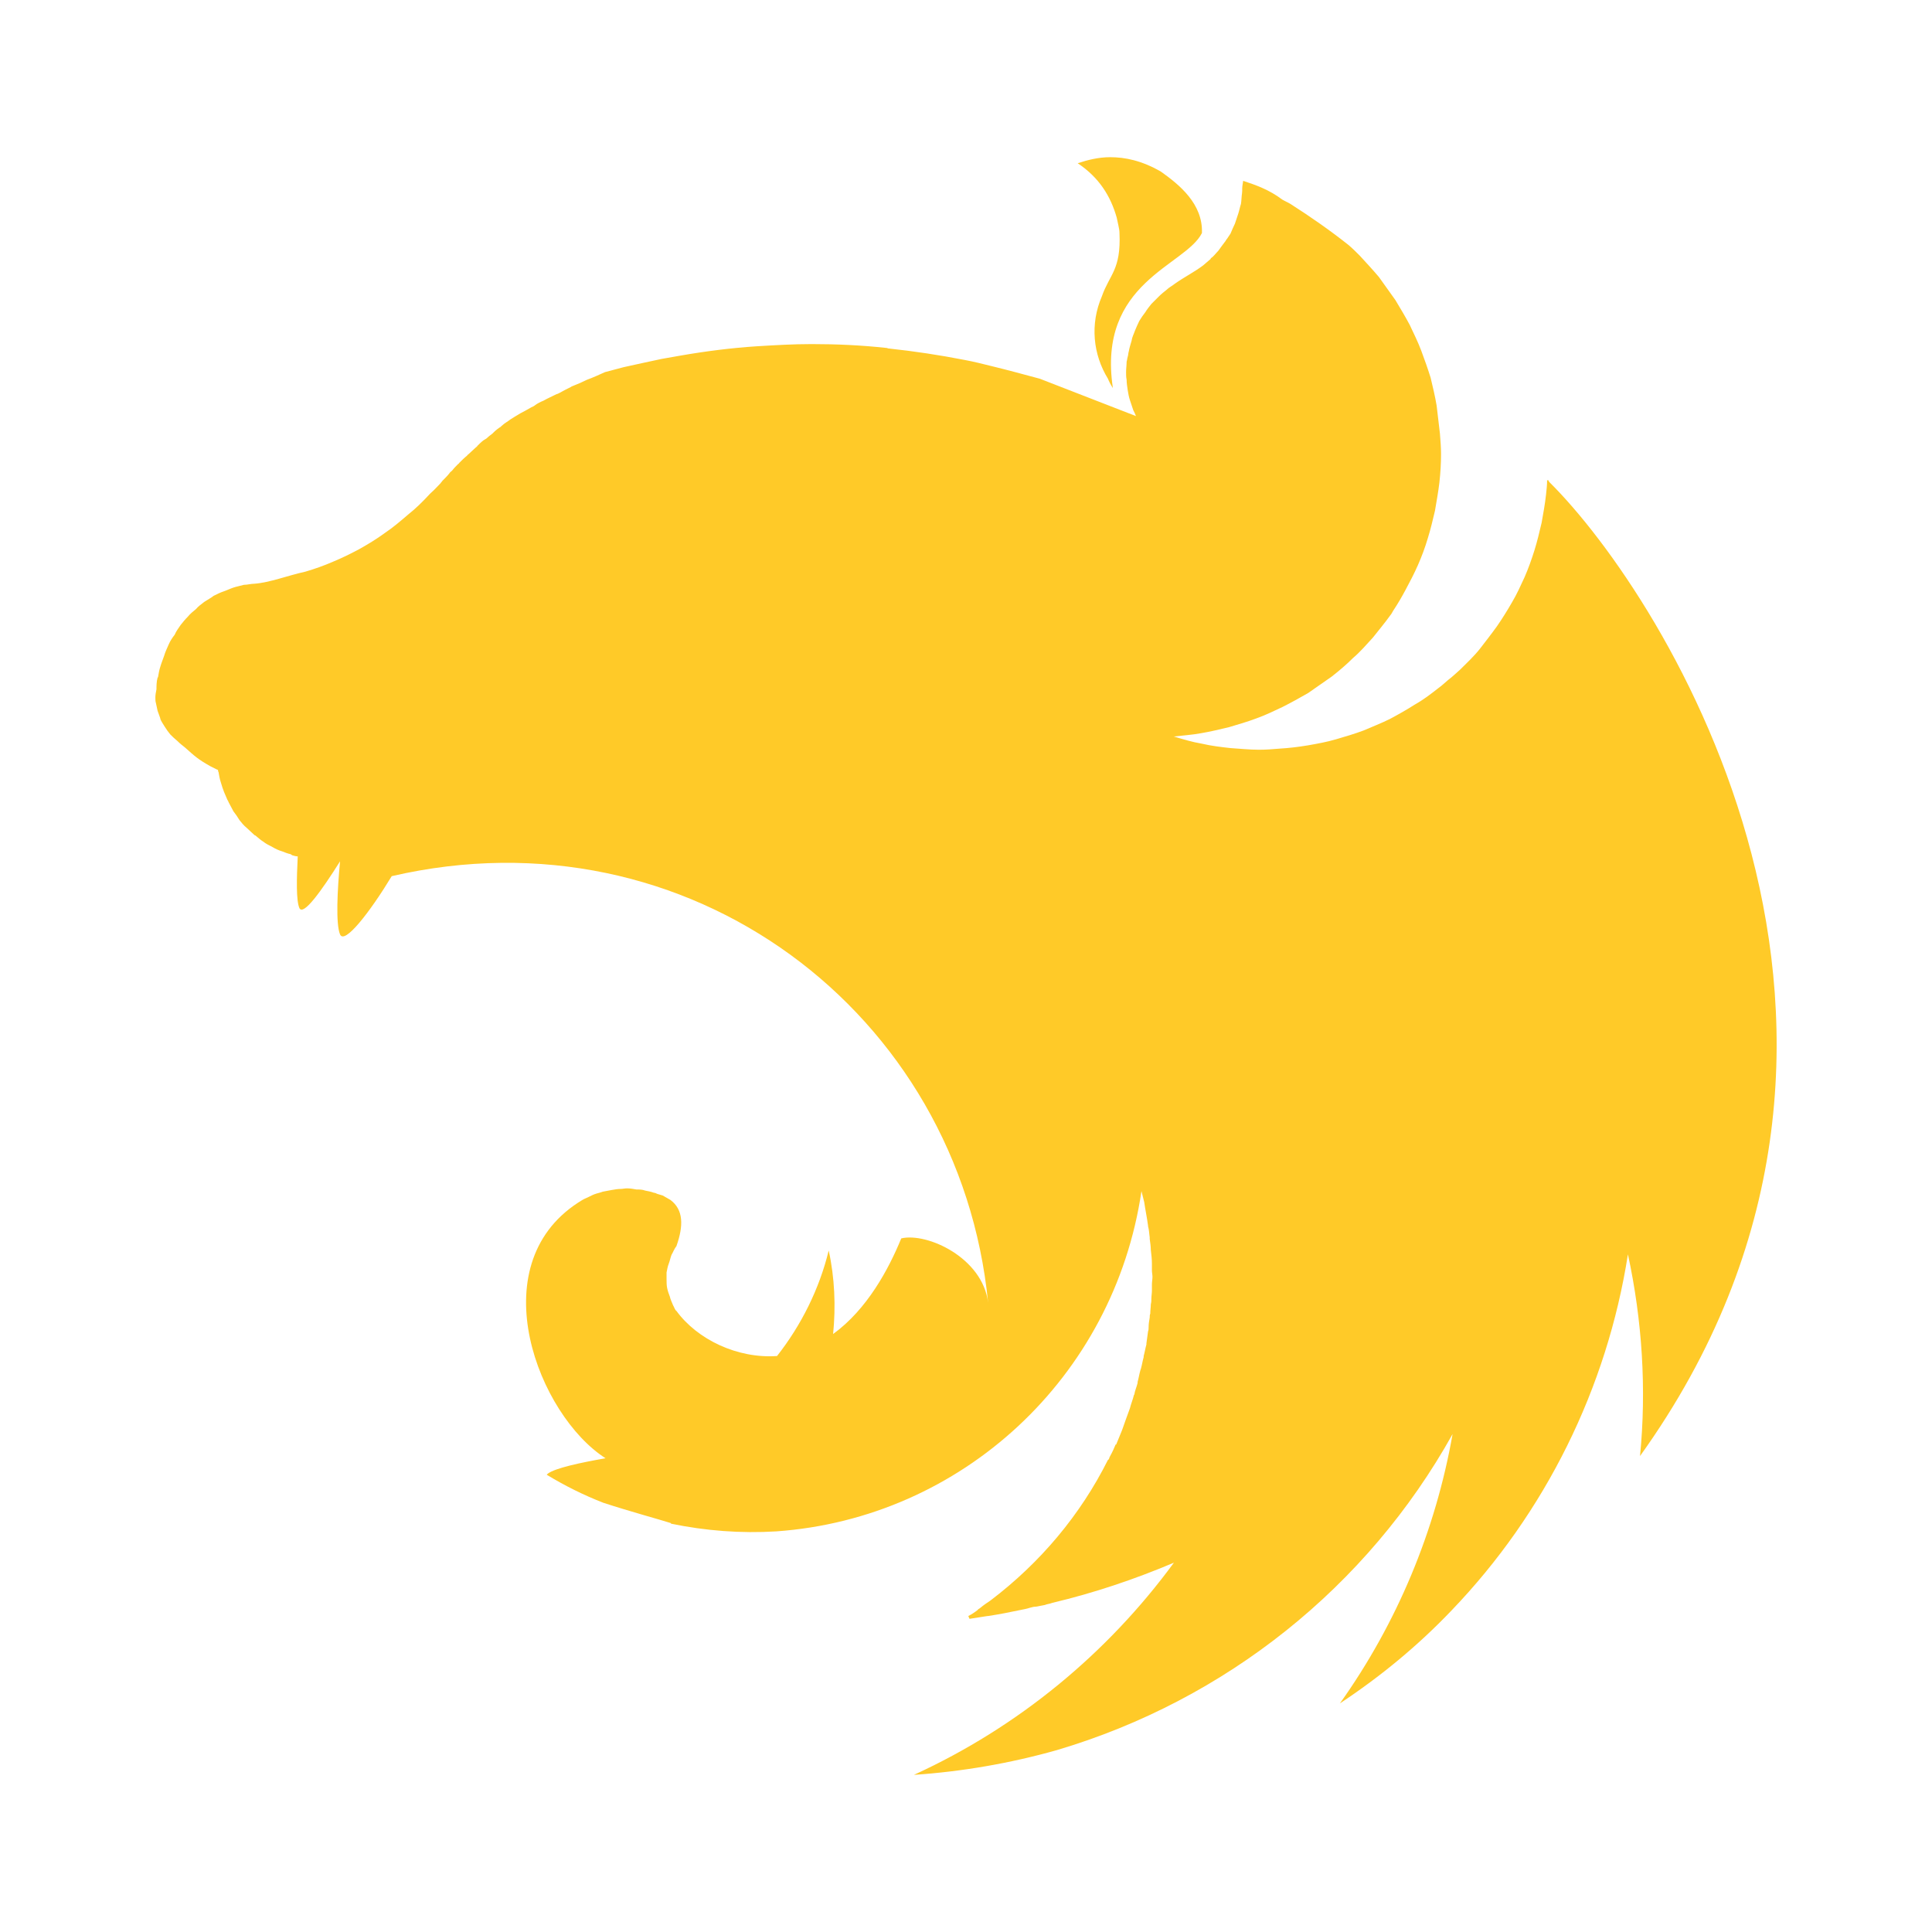
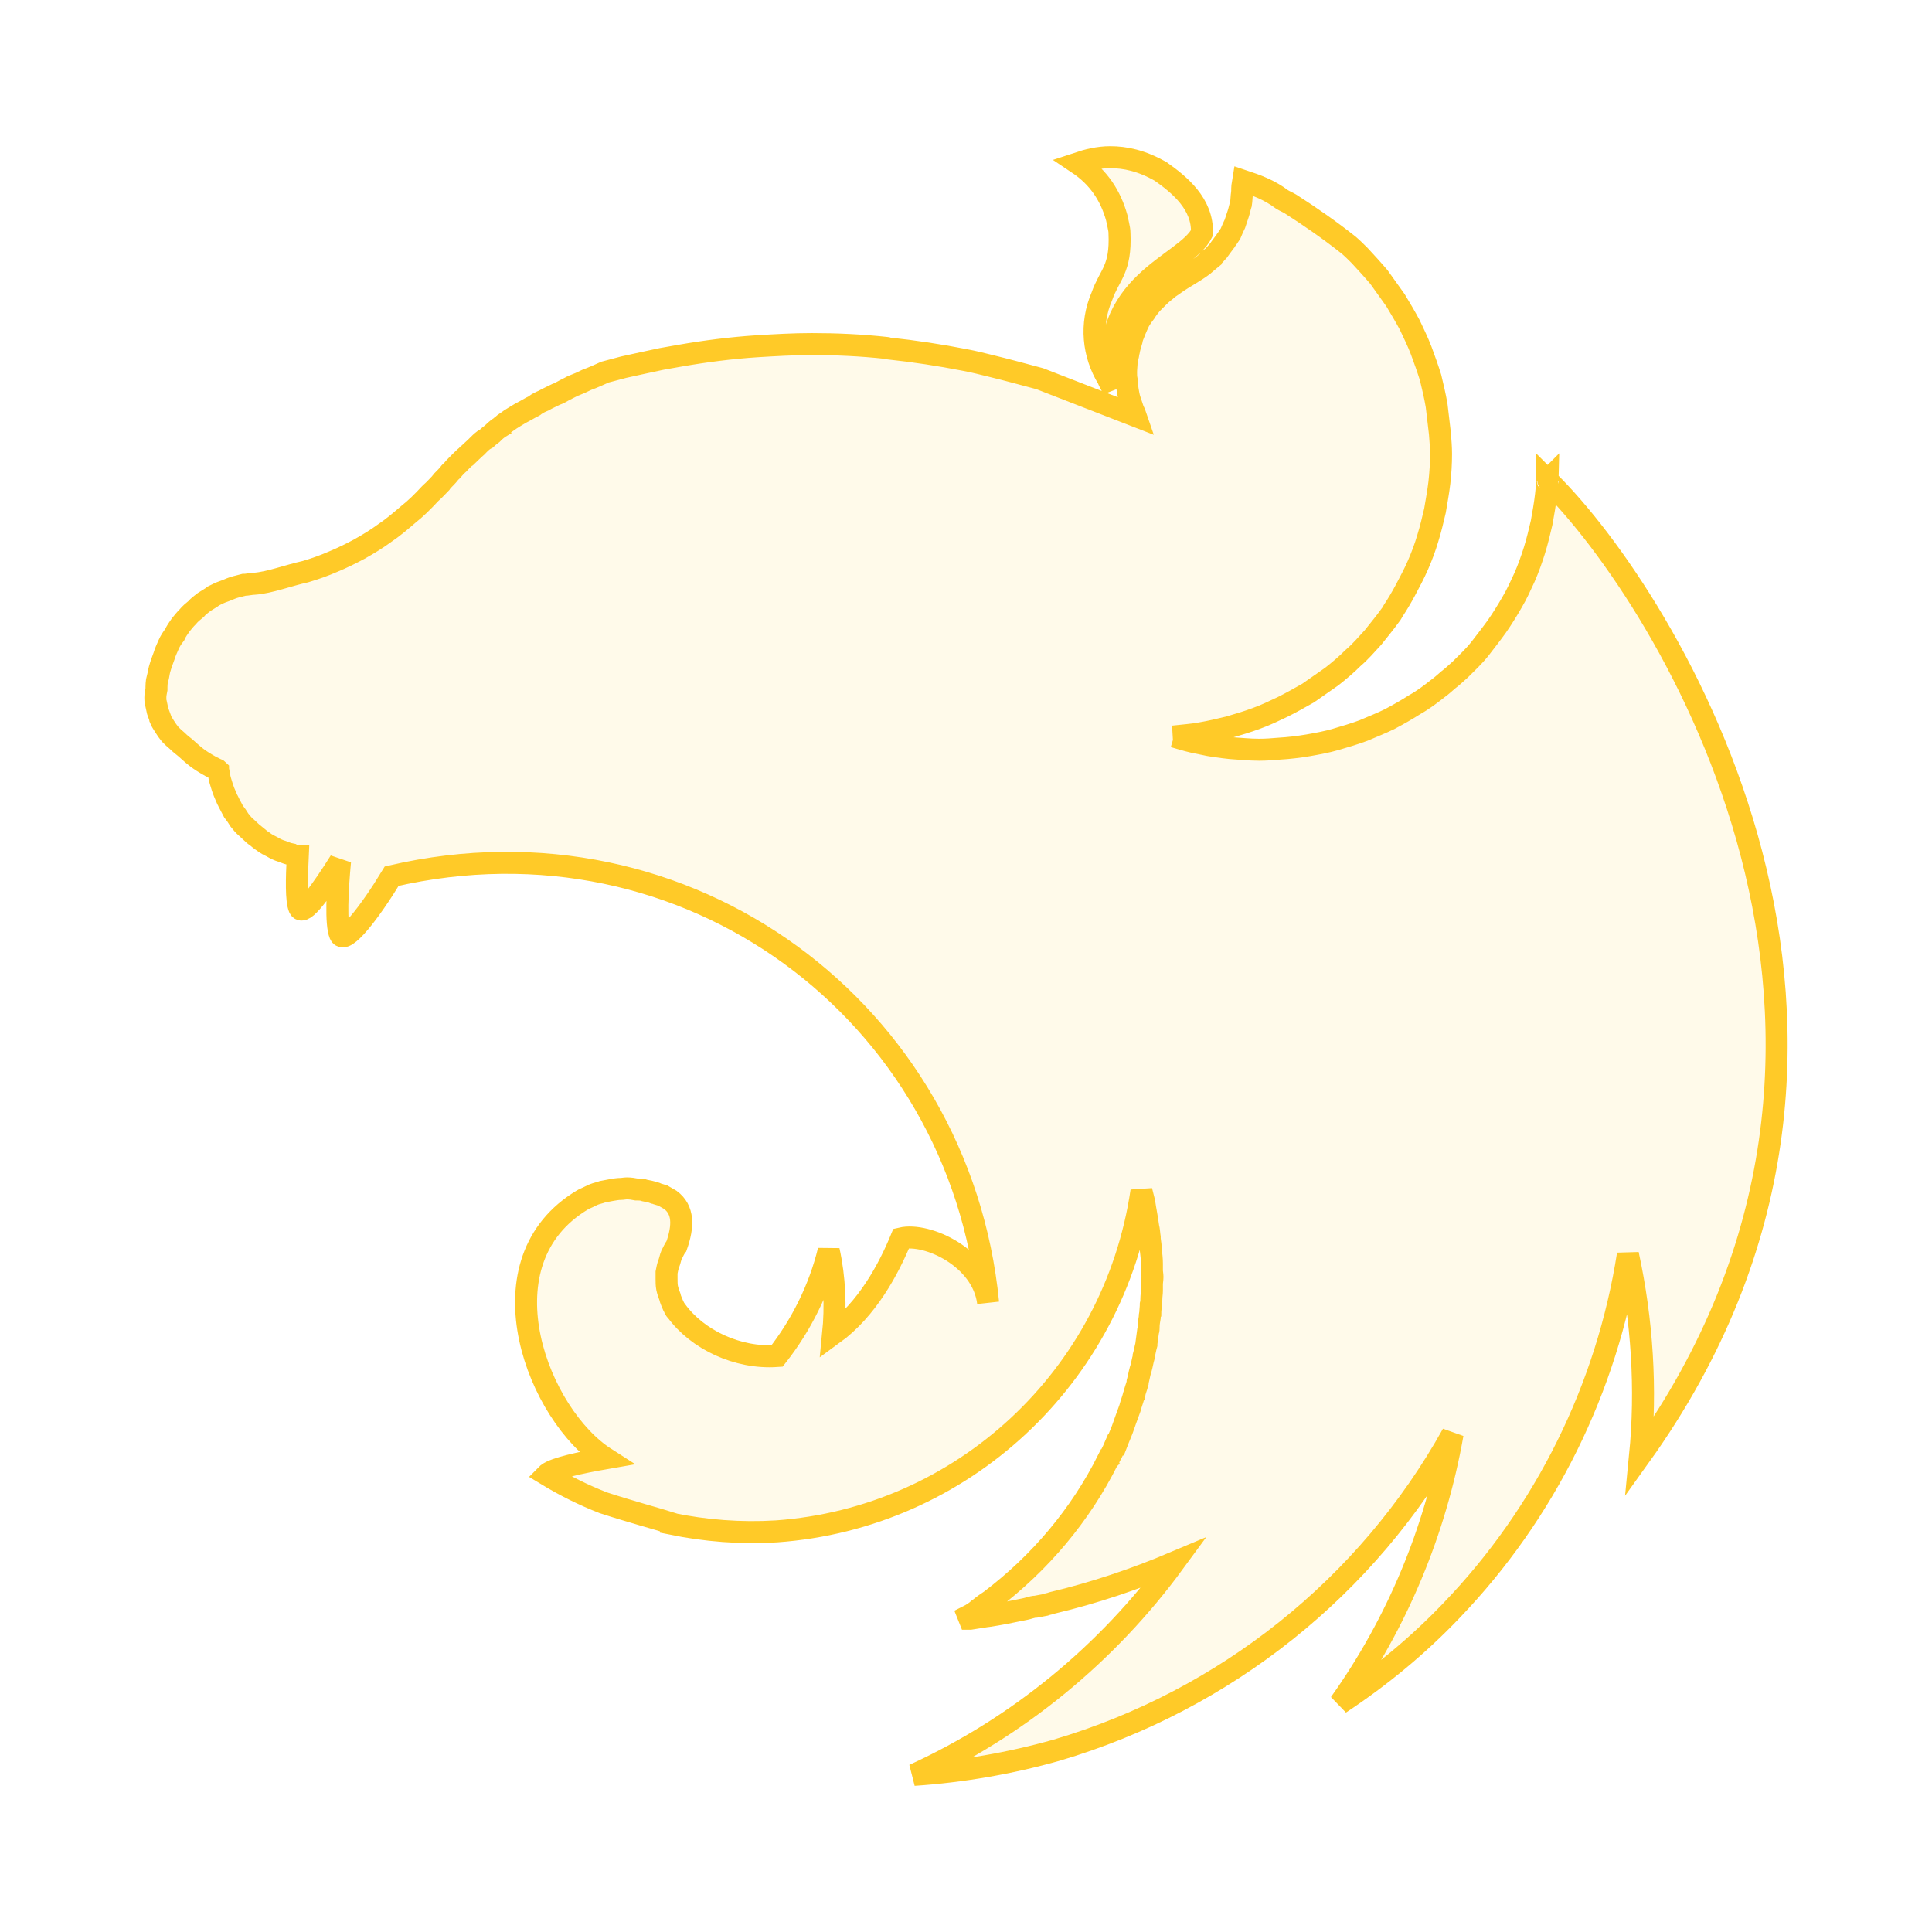
<svg xmlns="http://www.w3.org/2000/svg" style="enable-background:new 0 0 300 300" viewBox="0 0 300 300" xml:space="preserve">
-   <path d="M201.6 200.1c-2.1 0-4.1.5-5.9 1.1 3.9 2.6 6 6 7.1 9.9.1.5.2.9.3 1.4s.2.9.2 1.4c.3 6.7-1.8 7.5-3.2 11.5-2.2 5.1-1.6 10.6 1.1 15 .2.5.5 1.1.9 1.7-2.9-19.3 13.2-22.2 16.2-28.2.2-5.3-4.1-8.8-7.5-11.2-3.5-2-6.5-2.6-9.2-2.6zm24.2 4.3c-.3 1.8-.1 1.3-.2 2.2-.1.6-.1 1.4-.2 2-.2.6-.3 1.2-.5 1.8l-.6 1.8c-.3.6-.5 1.1-.8 1.8l-.6.9c-.2.2-.3.5-.5.7-.4.5-.8 1.1-1.1 1.5-.5.5-.8 1-1.4 1.4v.1c-.5.4-.9.8-1.4 1.2-1.6 1.2-3.4 2.1-5.1 3.3-.5.4-1.1.7-1.5 1.1-.5.4-1 .8-1.4 1.2l-1.4 1.4c-.4.5-.8 1-1.1 1.5-.4.5-.8 1.1-1.1 1.6-.3.6-.5 1.1-.8 1.8-.2.6-.5 1.1-.6 1.8-.2.7-.4 1.3-.5 1.9-.1.3-.1.7-.2 1s-.1.6-.2.9c0 .6-.1 1.3-.1 1.9 0 .5 0 .9.1 1.4 0 .6.1 1.2.2 1.9.1.6.2 1.2.4 1.8l.6 1.8c.2.4.4.8.5 1.1l-17.5-6.8c-3-.8-5.9-1.6-8.8-2.3-1.6-.4-3.2-.8-4.8-1.1-4.6-.9-9.2-1.6-13.9-2.1-.2 0-.2-.1-.4-.1-4.6-.5-9.1-.7-13.6-.7-3.4 0-6.7.2-10 .4-4.6.3-9.3.9-13.9 1.7-1.1.2-2.3.4-3.4.6-2.4.5-4.6 1-6.9 1.5-1.1.3-2.3.6-3.4.9-1.1.5-2.2 1-3.3 1.4-.8.4-1.7.8-2.5 1.1-.2.1-.3.1-.4.2-.8.4-1.4.7-2.1 1.1-.2.1-.4.2-.5.2-.8.4-1.7.8-2.4 1.2-.5.2-1.1.5-1.5.8-.2.2-.5.3-.7.4-.7.4-1.4.8-2 1.1-.7.4-1.3.8-1.8 1.1-.5.4-1.1.7-1.5 1.1-.1.1-.2.1-.2.2-.5.3-1 .7-1.4 1.1l-.2.2c-.4.3-.8.6-1.1.9-.2.1-.3.2-.5.3-.4.3-.8.7-1.1 1-.1.2-.2.2-.3.3-.5.5-.9.8-1.4 1.3-.1 0-.1.1-.2.2-.5.4-.9.8-1.4 1.3-.1.1-.1.2-.2.2-.4.4-.8.8-1.1 1.2-.2.2-.4.3-.5.5-.4.5-.8.9-1.3 1.4-.1.2-.2.2-.3.4-.6.6-1.1 1.2-1.8 1.8l-.2.2c-1.2 1.3-2.5 2.6-3.9 3.7-1.4 1.2-2.8 2.4-4.3 3.4-1.5 1.1-3 2-4.6 2.9-1.5.8-3.1 1.6-4.8 2.3-1.6.7-3.3 1.3-5 1.8-3.2.7-6.5 2-9.3 2.2-.6 0-1.3.2-1.9.2-.7.2-1.3.3-1.9.5s-1.2.5-1.8.7-1.2.5-1.8.8c-.5.4-1.1.7-1.7 1.1-.5.4-1.1.8-1.5 1.3-.5.4-1.1.9-1.5 1.4-.5.5-.9 1-1.3 1.5-.4.6-.8 1.1-1.1 1.8-.4.5-.8 1.1-1.1 1.8s-.6 1.3-.8 2c-.2.6-.5 1.3-.7 2-.2.6-.3 1.2-.4 1.8 0 .1-.1.2-.1.2-.2.7-.2 1.6-.2 2.1-.1.5-.2 1-.2 1.5 0 .3 0 .7.1 1 .1.5.2 1 .3 1.4.2.5.3.9.5 1.4v.1c.2.5.5.9.8 1.4s.6.9 1 1.4c.4.4.8.8 1.3 1.2.5.5.9.8 1.4 1.2 1.8 1.6 2.3 2.1 4.6 3.4l1.2.6c.1 0 .2.1.2.1 0 .2 0 .2.1.4.1.6.2 1.2.4 1.8.2.7.4 1.3.6 1.8s.4.9.6 1.4c.1.2.2.3.2.4.3.6.6 1.1.9 1.7.4.5.8 1.1 1.1 1.6.4.5.8 1 1.3 1.4.5.5.9.8 1.4 1.3 0 0 .1.1.2.1.5.4.9.8 1.4 1.1.5.4 1.1.7 1.7 1 .5.3 1.1.6 1.8.8.5.2 1 .4 1.5.5.1.1.2.1.3.2.3.1.7.2 1 .2-.2 4.1-.3 8 .3 9.4.7 1.5 4-3.1 7.4-8.5-.5 5.3-.8 11.4 0 13.3s5.4-4 9.4-10.6c54-12.5 103.3 24.8 108.5 77.6-1-8.2-11.1-12.8-15.8-11.7-2.3 5.6-6.2 12.9-12.4 17.4.5-5 .3-10.2-.8-15.2-1.7 7-5 13.6-9.4 19.2-7.2.5-14.5-3-18.3-8.2-.3-.2-.4-.7-.6-1-.2-.5-.5-1.1-.6-1.6-.2-.5-.4-1.1-.5-1.6s-.1-1.1-.1-1.7V403c.1-.5.2-1.1.4-1.6s.3-1.1.5-1.6c.3-.5.5-1.1.9-1.6 1.3-3.7 1.3-6.6-1.1-8.4-.5-.3-.9-.5-1.4-.8-.3-.1-.7-.2-1-.3-.2-.1-.4-.2-.6-.2-.5-.2-1.1-.3-1.6-.4-.5-.2-1.1-.2-1.6-.2-.5-.1-1.1-.2-1.7-.2-.4 0-.8.1-1.1.1-.6 0-1.1.1-1.7.2-.5.1-1.1.2-1.6.3-.5.2-1.1.3-1.6.5s-1 .5-1.5.7-.9.5-1.4.8c-17.8 11.6-7.2 38.7 5 46.5-4.6.8-9.2 1.8-10.5 2.8l-.2.2c3.3 2 6.7 3.7 10.3 5.1 4.9 1.6 10.1 3 12.3 3.7v.1c6.3 1.3 12.7 1.8 19.2 1.4 33.7-2.4 61.4-28 66.4-61.9.2.7.3 1.3.5 2 .2 1.4.5 2.8.7 4.3v.1c.2.7.2 1.4.3 2v.3c.1.7.2 1.4.2 2 .1.8.2 1.7.2 2.5v1.2c0 .4.1.8.1 1.2 0 .5-.1.9-.1 1.4v1.1c0 .5-.1 1-.1 1.5 0 .3 0 .6-.1 1 0 .5-.1 1.1-.1 1.7-.1.2-.1.5-.1.7-.1.6-.2 1.1-.2 1.8 0 .2 0 .5-.1.7-.1.8-.2 1.4-.3 2.2v.2c-.2.7-.3 1.4-.5 2.1v.2c-.2.7-.3 1.4-.5 2.1 0 .1-.1.2-.1.3-.2.7-.3 1.4-.5 2.1v.2c-.2.8-.5 1.4-.6 2.1-.1.1-.1.2-.1.2-.2.8-.5 1.5-.7 2.3-.3.8-.5 1.4-.8 2.2s-.5 1.5-.8 2.2c-.3.8-.6 1.4-.9 2.2h-.1c-.3.7-.6 1.4-1 2.1-.1.2-.2.4-.2.5-.1.1-.1.2-.2.2-5 10-12.3 18.7-21.4 25.6-.6.4-1.2.8-1.8 1.3-.2.2-.4.2-.5.4-.5.4-1.1.8-1.7 1.1l.2.5h.1c1.1-.2 2.1-.3 3.2-.5h.1c2-.3 4-.7 5.9-1.1.5-.1 1.1-.2 1.7-.4.4-.1.7-.2 1.1-.2.5-.1 1.1-.2 1.6-.3.5-.2.9-.2 1.4-.4 7.6-1.8 15-4.3 22.1-7.3-12.1 16.5-28.3 29.9-47.3 38.6 8.8-.6 17.5-2.1 26-4.5 30.7-9.1 56.5-29.7 72-57.5-3.1 17.6-10.1 34.4-20.5 49 7.4-4.9 14.2-10.5 20.3-16.9 17.1-17.8 28.3-40.5 32.1-64.8 2.6 12 3.4 24.5 2.2 36.7 55-76.7 4.6-156.3-16.5-177.2-.1-.2-.2-.2-.2-.4-.1.1-.1.1-.1.2 0-.1 0-.1-.1-.2 0 .9-.1 1.8-.2 2.7-.2 1.8-.5 3.4-.8 5.1-.4 1.7-.8 3.4-1.3 5s-1.1 3.3-1.8 4.9c-.7 1.5-1.4 3.1-2.3 4.6-.8 1.4-1.8 3-2.7 4.3-1 1.4-2.1 2.8-3.1 4.1-1.1 1.4-2.4 2.6-3.6 3.8-.8.7-1.4 1.3-2.2 1.9-.6.5-1.1 1-1.8 1.5-1.4 1.1-2.7 2.1-4.3 3-1.4.9-3 1.8-4.5 2.6-1.6.8-3.2 1.4-4.8 2.1-1.6.6-3.3 1.1-5 1.6s-3.4.8-5.1 1.1c-1.8.3-3.5.5-5.2.6-1.2.1-2.4.2-3.7.2-1.8 0-3.5-.2-5.2-.3-1.8-.2-3.5-.4-5.2-.8-1.8-.3-3.4-.8-5.1-1.3h-.1c1.7-.2 3.4-.3 5-.6 1.8-.3 3.4-.7 5.1-1.1 1.7-.5 3.4-1 5-1.6 1.7-.6 3.3-1.4 4.8-2.1 1.6-.8 3-1.6 4.6-2.5 1.4-1 2.9-2 4.3-3 1.4-1.1 2.7-2.2 3.9-3.4 1.3-1.1 2.4-2.4 3.6-3.7 1.1-1.4 2.2-2.7 3.2-4.1.2-.2.3-.5.5-.8.8-1.2 1.5-2.4 2.2-3.7.8-1.5 1.6-3 2.3-4.6s1.3-3.2 1.8-4.9c.5-1.6.9-3.3 1.3-5 .3-1.8.6-3.4.8-5.1.2-1.8.3-3.5.3-5.2 0-1.2-.1-2.4-.2-3.7-.2-1.8-.4-3.4-.6-5.1-.3-1.8-.7-3.4-1.1-5.1-.5-1.6-1.1-3.3-1.7-4.9s-1.4-3.2-2.1-4.7c-.8-1.5-1.7-3-2.6-4.5l-3-4.2c-1.1-1.3-2.3-2.6-3.5-3.9-.6-.6-1.3-1.3-2-1.9-3.4-2.7-7-5.2-10.6-7.5-.5-.3-1-.5-1.5-.8-2.4-1.8-4.7-2.6-7.1-3.4z" style="fill:#ffca28" transform="translate(.312 -146.38) scale(.85352)" />
+   <path d="M201.6 200.1c-2.1 0-4.1.5-5.9 1.1 3.9 2.6 6 6 7.1 9.9.1.5.2.9.3 1.4s.2.9.2 1.4c.3 6.7-1.8 7.5-3.2 11.5-2.2 5.1-1.6 10.6 1.1 15 .2.5.5 1.1.9 1.7-2.9-19.3 13.2-22.2 16.2-28.2.2-5.3-4.1-8.8-7.5-11.2-3.5-2-6.5-2.6-9.2-2.6zm24.2 4.3c-.3 1.8-.1 1.3-.2 2.2-.1.6-.1 1.4-.2 2-.2.6-.3 1.2-.5 1.8l-.6 1.8c-.3.6-.5 1.1-.8 1.8l-.6.9c-.2.2-.3.5-.5.7-.4.5-.8 1.1-1.1 1.5-.5.5-.8 1-1.4 1.4v.1c-.5.4-.9.8-1.4 1.2-1.6 1.2-3.4 2.1-5.1 3.3-.5.4-1.1.7-1.5 1.1-.5.4-1 .8-1.4 1.2l-1.4 1.4c-.4.5-.8 1-1.1 1.5-.4.5-.8 1.1-1.1 1.6-.3.6-.5 1.1-.8 1.8-.2.6-.5 1.1-.6 1.8-.2.7-.4 1.3-.5 1.9-.1.3-.1.7-.2 1s-.1.6-.2.9c0 .6-.1 1.3-.1 1.9 0 .5 0 .9.1 1.4 0 .6.1 1.2.2 1.9.1.6.2 1.2.4 1.8l.6 1.8c.2.4.4.8.5 1.1l-17.5-6.8c-3-.8-5.9-1.6-8.8-2.3-1.6-.4-3.2-.8-4.8-1.1-4.6-.9-9.2-1.6-13.9-2.1-.2 0-.2-.1-.4-.1-4.6-.5-9.1-.7-13.6-.7-3.4 0-6.7.2-10 .4-4.6.3-9.3.9-13.9 1.7-1.1.2-2.3.4-3.4.6-2.4.5-4.6 1-6.9 1.5-1.1.3-2.3.6-3.4.9-1.1.5-2.2 1-3.3 1.4-.8.4-1.7.8-2.5 1.1-.2.1-.3.1-.4.2-.8.4-1.4.7-2.1 1.1-.2.1-.4.2-.5.2-.8.4-1.7.8-2.4 1.2-.5.2-1.1.5-1.5.8-.2.2-.5.3-.7.4-.7.4-1.4.8-2 1.1-.7.4-1.3.8-1.8 1.1-.5.4-1.1.7-1.5 1.1-.1.1-.2.1-.2.2-.5.3-1 .7-1.4 1.1l-.2.2c-.4.3-.8.6-1.1.9-.2.1-.3.2-.5.3-.4.3-.8.7-1.1 1-.1.2-.2.2-.3.3-.5.5-.9.8-1.4 1.3-.1 0-.1.1-.2.2-.5.4-.9.8-1.4 1.3-.1.1-.1.2-.2.2-.4.4-.8.8-1.1 1.2-.2.2-.4.3-.5.5-.4.5-.8.9-1.3 1.4-.1.2-.2.2-.3.4-.6.6-1.1 1.2-1.8 1.8l-.2.2c-1.2 1.3-2.5 2.6-3.9 3.7-1.4 1.2-2.8 2.4-4.3 3.4-1.5 1.1-3 2-4.6 2.9-1.5.8-3.1 1.6-4.8 2.3-1.6.7-3.3 1.3-5 1.8-3.2.7-6.5 2-9.3 2.2-.6 0-1.3.2-1.9.2-.7.2-1.3.3-1.9.5s-1.2.5-1.8.7-1.2.5-1.8.8c-.5.4-1.1.7-1.7 1.1-.5.4-1.1.8-1.5 1.3-.5.4-1.1.9-1.5 1.4-.5.5-.9 1-1.3 1.5-.4.6-.8 1.1-1.1 1.8-.4.5-.8 1.1-1.1 1.8s-.6 1.3-.8 2c-.2.6-.5 1.3-.7 2-.2.6-.3 1.2-.4 1.8 0 .1-.1.2-.1.2-.2.7-.2 1.6-.2 2.1-.1.5-.2 1-.2 1.5 0 .3 0 .7.1 1 .1.5.2 1 .3 1.4.2.5.3.9.5 1.4v.1c.2.5.5.9.8 1.4s.6.9 1 1.4c.4.4.8.8 1.3 1.2.5.5.9.8 1.4 1.2 1.8 1.6 2.3 2.1 4.6 3.4l1.2.6c.1 0 .2.1.2.1 0 .2 0 .2.1.4.1.6.2 1.2.4 1.8.2.7.4 1.3.6 1.8s.4.9.6 1.4c.1.2.2.3.2.4.3.6.6 1.1.9 1.7.4.5.8 1.1 1.1 1.6.4.5.8 1 1.3 1.4.5.5.9.8 1.4 1.3 0 0 .1.1.2.1.5.4.9.8 1.4 1.1.5.4 1.1.7 1.7 1 .5.3 1.1.6 1.8.8.5.2 1 .4 1.5.5.1.1.2.1.3.2.3.1.7.2 1 .2-.2 4.1-.3 8 .3 9.4.7 1.5 4-3.1 7.4-8.5-.5 5.3-.8 11.4 0 13.3s5.4-4 9.4-10.6c54-12.5 103.3 24.8 108.5 77.6-1-8.2-11.1-12.8-15.8-11.7-2.3 5.6-6.2 12.9-12.4 17.4.5-5 .3-10.2-.8-15.2-1.7 7-5 13.6-9.4 19.2-7.2.5-14.5-3-18.3-8.2-.3-.2-.4-.7-.6-1-.2-.5-.5-1.1-.6-1.6-.2-.5-.4-1.1-.5-1.6s-.1-1.1-.1-1.7V403c.1-.5.2-1.1.4-1.6s.3-1.1.5-1.6c.3-.5.5-1.1.9-1.6 1.3-3.7 1.3-6.6-1.1-8.4-.5-.3-.9-.5-1.4-.8-.3-.1-.7-.2-1-.3-.2-.1-.4-.2-.6-.2-.5-.2-1.1-.3-1.6-.4-.5-.2-1.1-.2-1.6-.2-.5-.1-1.1-.2-1.7-.2-.4 0-.8.1-1.1.1-.6 0-1.1.1-1.7.2-.5.1-1.1.2-1.6.3-.5.2-1.1.3-1.6.5s-1 .5-1.5.7-.9.5-1.4.8c-17.8 11.6-7.2 38.7 5 46.5-4.6.8-9.2 1.8-10.5 2.8l-.2.2c3.3 2 6.7 3.7 10.3 5.1 4.9 1.6 10.1 3 12.3 3.7v.1c6.3 1.3 12.7 1.8 19.2 1.4 33.7-2.4 61.4-28 66.4-61.9.2.7.3 1.3.5 2 .2 1.4.5 2.8.7 4.3v.1c.2.7.2 1.4.3 2v.3c.1.7.2 1.4.2 2 .1.8.2 1.7.2 2.5v1.2c0 .4.1.8.1 1.2 0 .5-.1.9-.1 1.4v1.1c0 .5-.1 1-.1 1.5 0 .3 0 .6-.1 1 0 .5-.1 1.1-.1 1.7-.1.2-.1.5-.1.7-.1.6-.2 1.1-.2 1.8 0 .2 0 .5-.1.7-.1.8-.2 1.4-.3 2.2v.2c-.2.7-.3 1.4-.5 2.1v.2c-.2.7-.3 1.4-.5 2.1 0 .1-.1.2-.1.3-.2.7-.3 1.4-.5 2.1v.2c-.2.8-.5 1.4-.6 2.1-.1.1-.1.2-.1.2-.2.8-.5 1.5-.7 2.3-.3.8-.5 1.4-.8 2.2s-.5 1.5-.8 2.2c-.3.8-.6 1.4-.9 2.2h-.1c-.3.7-.6 1.4-1 2.1-.1.2-.2.4-.2.5-.1.1-.1.2-.2.2-5 10-12.3 18.7-21.4 25.6-.6.4-1.2.8-1.8 1.3-.2.2-.4.2-.5.4-.5.4-1.1.8-1.7 1.1l.2.5h.1c1.1-.2 2.1-.3 3.2-.5h.1c2-.3 4-.7 5.9-1.1.5-.1 1.1-.2 1.7-.4.4-.1.7-.2 1.1-.2.5-.1 1.1-.2 1.6-.3.5-.2.9-.2 1.4-.4 7.6-1.8 15-4.3 22.1-7.3-12.1 16.5-28.3 29.9-47.3 38.6 8.8-.6 17.5-2.1 26-4.5 30.7-9.1 56.5-29.7 72-57.5-3.1 17.6-10.1 34.4-20.5 49 7.4-4.9 14.2-10.5 20.3-16.9 17.1-17.8 28.3-40.5 32.1-64.8 2.6 12 3.4 24.5 2.2 36.7 55-76.7 4.6-156.3-16.5-177.2-.1-.2-.2-.2-.2-.4-.1.1-.1.1-.1.2 0-.1 0-.1-.1-.2 0 .9-.1 1.8-.2 2.7-.2 1.8-.5 3.4-.8 5.1-.4 1.7-.8 3.4-1.3 5s-1.1 3.3-1.8 4.9c-.7 1.5-1.4 3.1-2.3 4.6-.8 1.4-1.8 3-2.7 4.3-1 1.4-2.1 2.8-3.1 4.1-1.1 1.4-2.4 2.6-3.6 3.8-.8.7-1.4 1.3-2.2 1.9-.6.5-1.1 1-1.8 1.5-1.4 1.1-2.7 2.1-4.3 3-1.4.9-3 1.8-4.5 2.6-1.6.8-3.2 1.4-4.8 2.1-1.6.6-3.3 1.1-5 1.6s-3.4.8-5.1 1.1c-1.8.3-3.5.5-5.2.6-1.2.1-2.4.2-3.7.2-1.8 0-3.5-.2-5.2-.3-1.8-.2-3.5-.4-5.2-.8-1.8-.3-3.4-.8-5.1-1.3h-.1c1.7-.2 3.4-.3 5-.6 1.8-.3 3.4-.7 5.1-1.1 1.7-.5 3.4-1 5-1.6 1.7-.6 3.3-1.4 4.8-2.1 1.6-.8 3-1.6 4.6-2.5 1.4-1 2.9-2 4.3-3 1.4-1.1 2.7-2.2 3.9-3.4 1.3-1.1 2.4-2.4 3.6-3.7 1.1-1.4 2.2-2.7 3.2-4.1.2-.2.3-.5.5-.8.8-1.2 1.5-2.4 2.2-3.7.8-1.5 1.6-3 2.3-4.6s1.3-3.2 1.8-4.9c.5-1.6.9-3.3 1.3-5 .3-1.8.6-3.4.8-5.1.2-1.8.3-3.5.3-5.2 0-1.2-.1-2.4-.2-3.7-.2-1.8-.4-3.4-.6-5.1-.3-1.8-.7-3.4-1.1-5.1-.5-1.6-1.1-3.3-1.7-4.9s-1.4-3.2-2.1-4.7c-.8-1.5-1.7-3-2.6-4.5l-3-4.2c-1.1-1.3-2.3-2.6-3.5-3.9-.6-.6-1.3-1.3-2-1.9-3.4-2.7-7-5.2-10.6-7.5-.5-.3-1-.5-1.5-.8-2.4-1.8-4.7-2.6-7.1-3.4z" style="fill:#ffca28;fill-opacity:0.1;stroke:#ffca28;stroke-width:4;" transform="translate(.312 -146.38) scale(.85352)" />
</svg>
